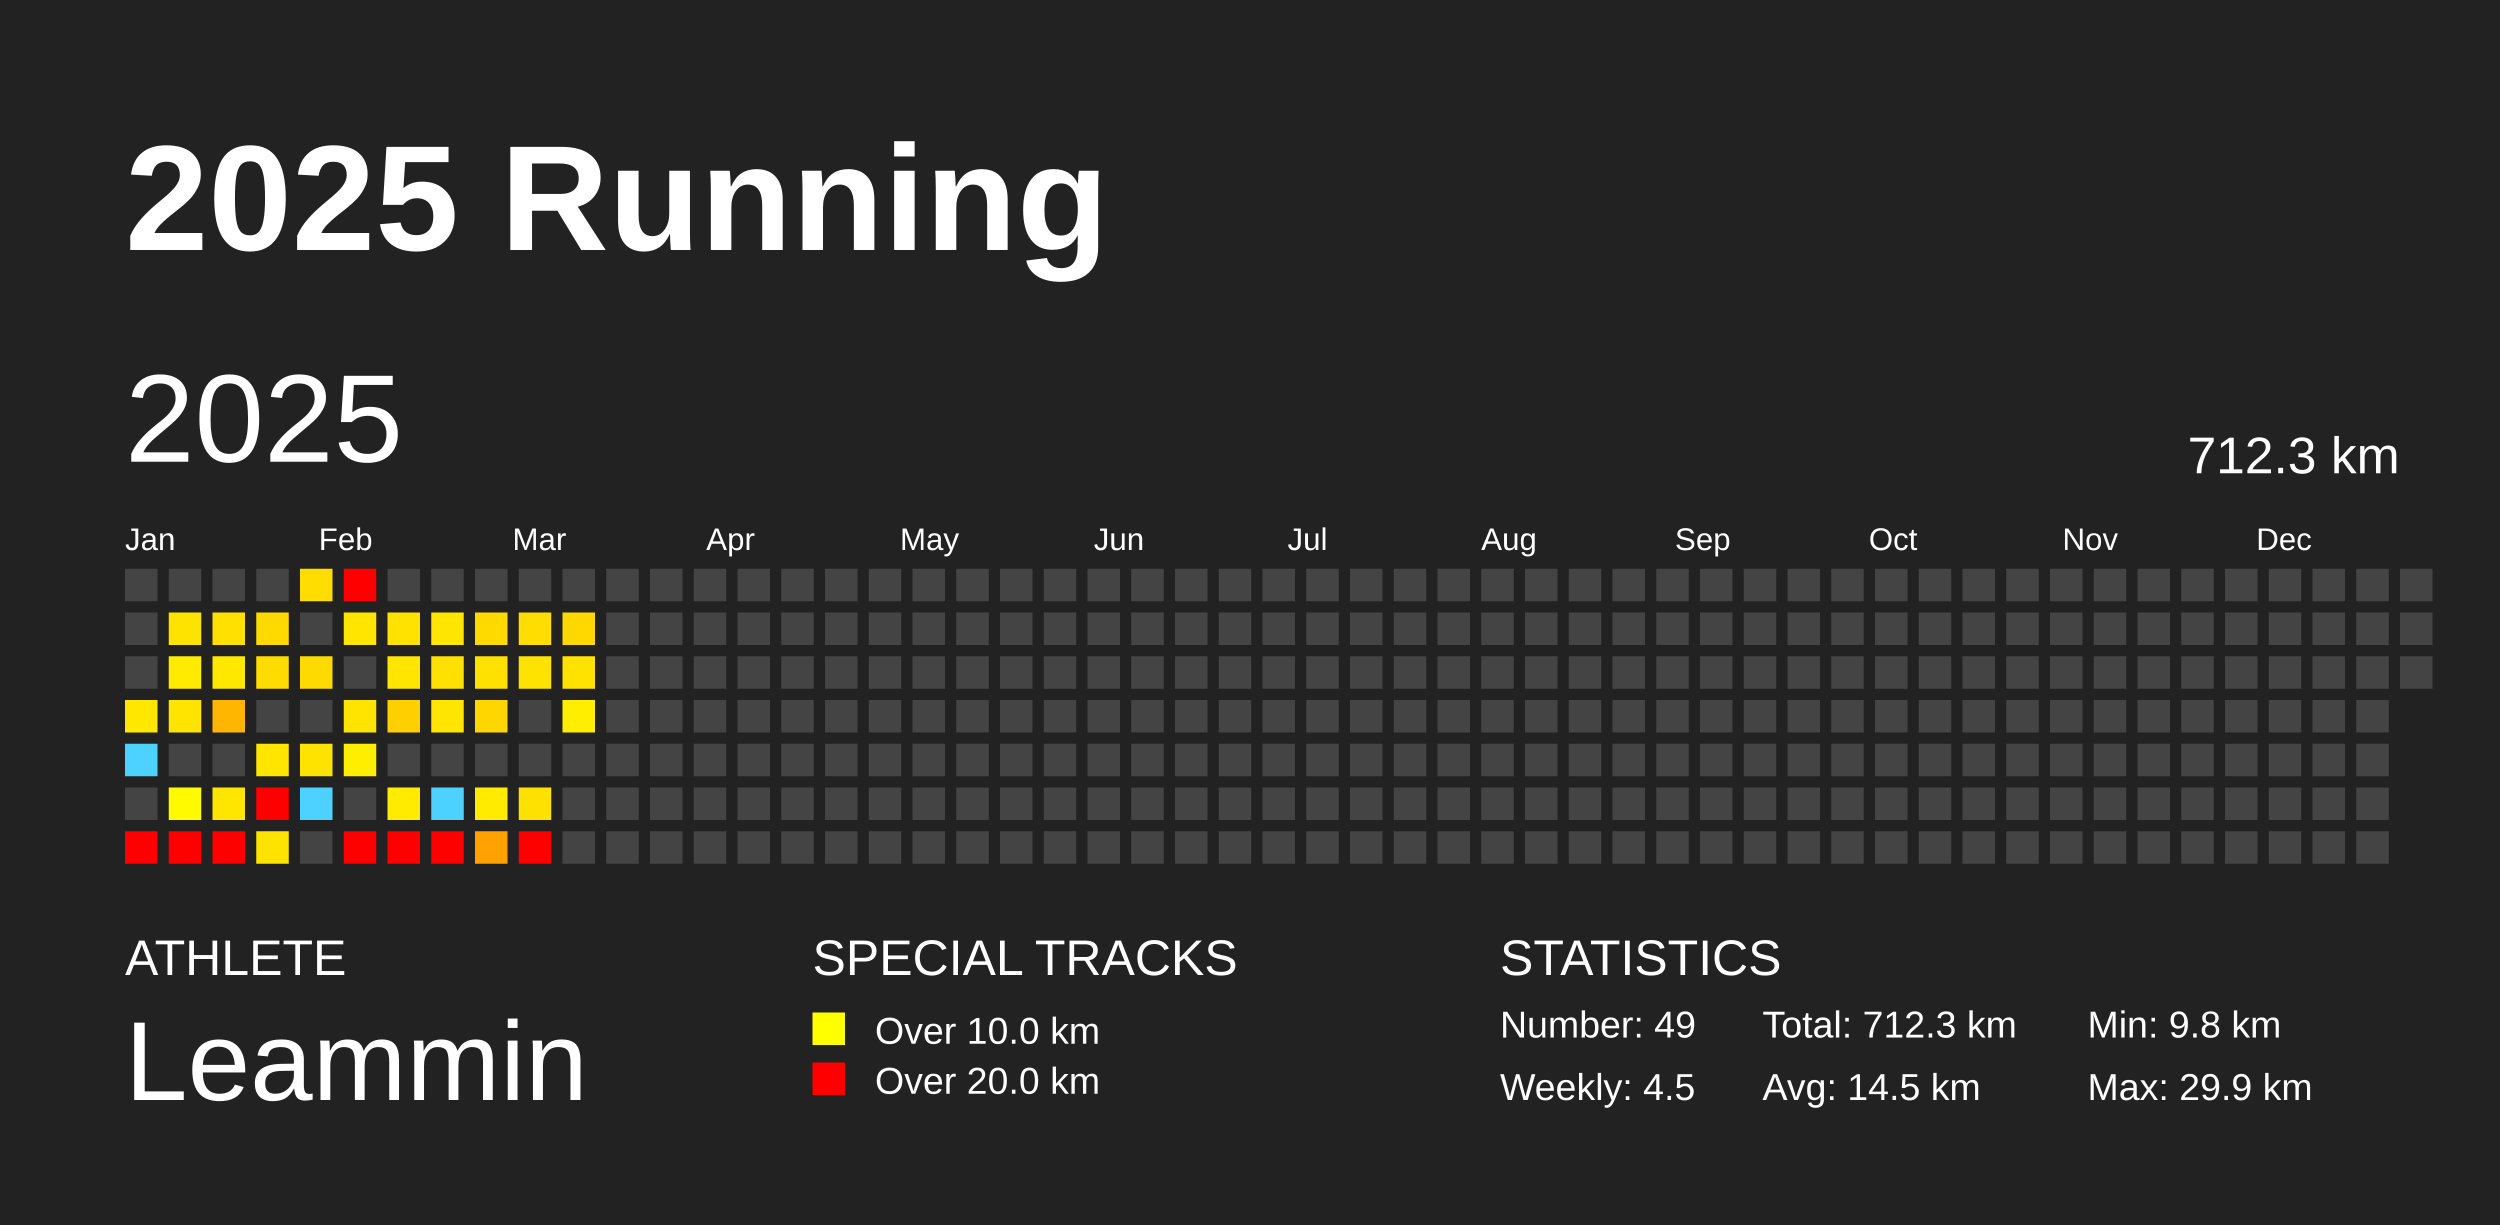
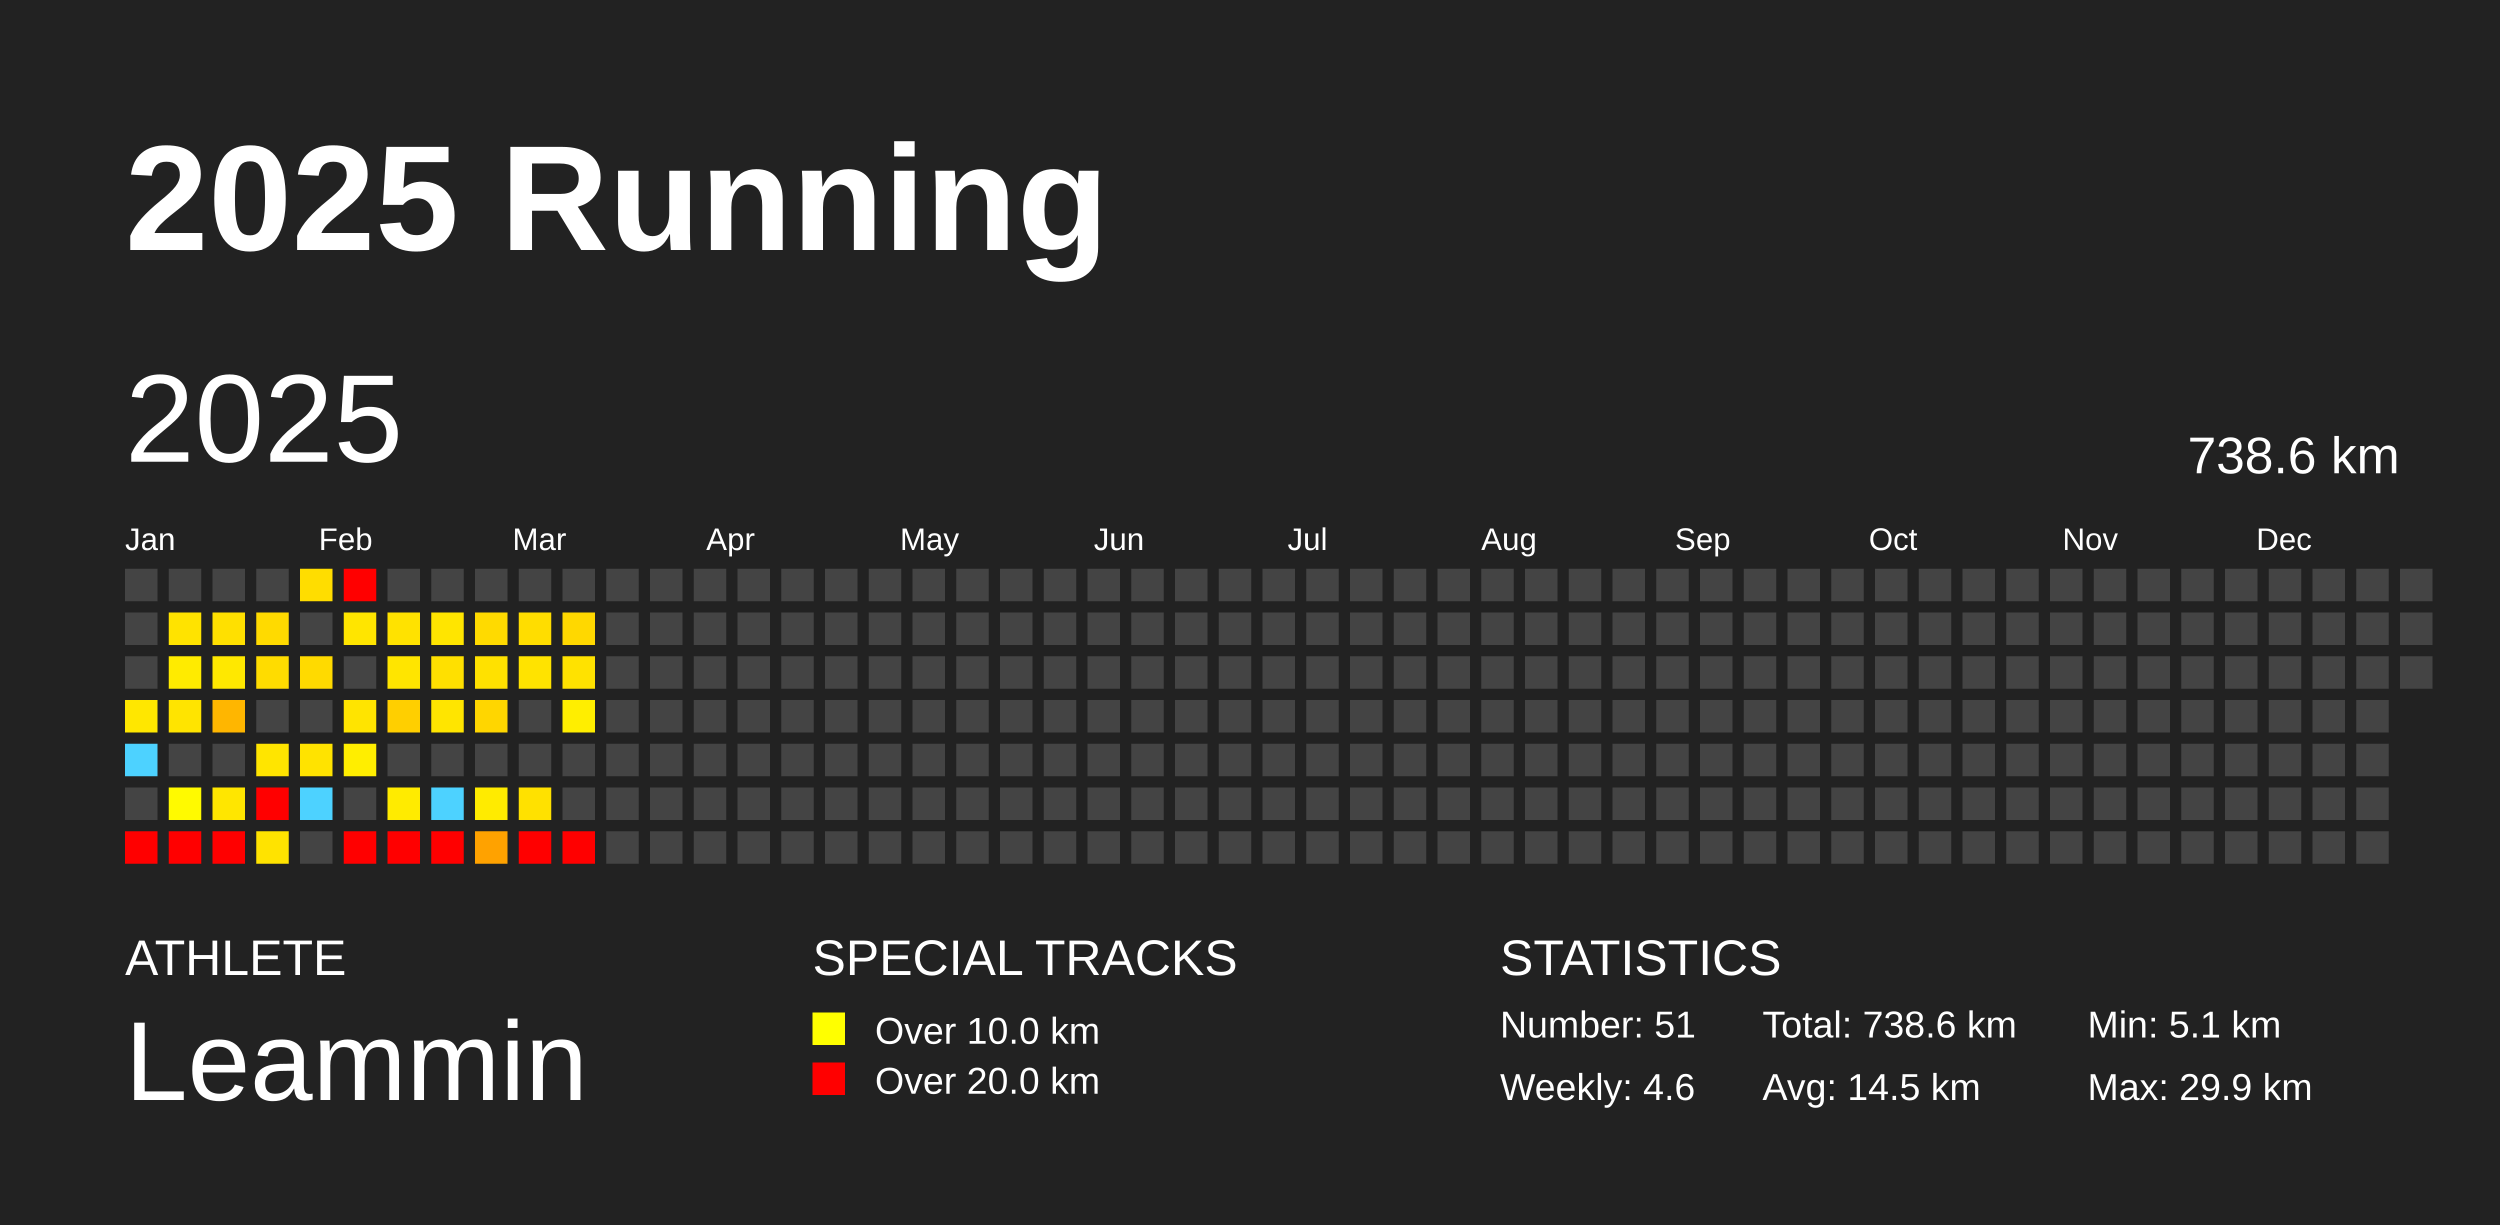
<svg xmlns="http://www.w3.org/2000/svg" baseProfile="full" height="98mm" version="1.1" viewBox="0,0,200,98" width="200mm">
  <defs />
  <rect fill="#222222" height="98" width="200" x="0" y="0" />
  <text fill="#FFFFFF" style="font-size:12px; font-family:Arial; font-weight:bold;" x="10" y="20">2025 Running</text>
  <text fill="#FFFFFF" style="font-size:4px; font-family:Arial" x="10" y="78">ATHLETE</text>
  <text fill="#FFFFFF" style="font-size:9px; font-family:Arial" x="10" y="88">Leammin</text>
  <text fill="#FFFFFF" style="font-size:4px; font-family:Arial" x="65" y="78">SPECIAL TRACKS</text>
  <rect fill="yellow" height="2.6" width="2.6" x="65" y="81" />
  <text fill="#FFFFFF" style="font-size:3px; font-family:Arial" x="70" y="83.5">Over 10.0 km</text>
  <rect fill="red" height="2.6" width="2.6" x="65" y="85" />
  <text fill="#FFFFFF" style="font-size:3px; font-family:Arial" x="70" y="87.5">Over 20.0 km</text>
  <text fill="#FFFFFF" style="font-size:4px; font-family:Arial" x="120" y="78">STATISTICS</text>
-   <text fill="#FFFFFF" style="font-size:3px; font-family:Arial" x="120" y="83">Number: 49</text>
-   <text fill="#FFFFFF" style="font-size:3px; font-family:Arial" x="120" y="88">Weekly: 4.5</text>
-   <text fill="#FFFFFF" style="font-size:3px; font-family:Arial" x="141" y="83">Total: 712.3 km</text>
+   <text fill="#FFFFFF" style="font-size:3px; font-family:Arial" x="120" y="83">Number: 51</text>
+   <text fill="#FFFFFF" style="font-size:3px; font-family:Arial" x="120" y="88">Weekly: 4.6</text>
+   <text fill="#FFFFFF" style="font-size:3px; font-family:Arial" x="141" y="83">Total: 738.6 km</text>
  <text fill="#FFFFFF" style="font-size:3px; font-family:Arial" x="141" y="88">Avg: 14.5 km</text>
-   <text fill="#FFFFFF" style="font-size:3px; font-family:Arial" x="167" y="83">Min: 9.8 km</text>
+   <text fill="#FFFFFF" style="font-size:3px; font-family:Arial" x="167" y="83">Min: 5.1 km</text>
  <text fill="#FFFFFF" style="font-size:3px; font-family:Arial" x="167" y="88">Max: 29.9 km</text>
  <text dominant-baseline="hanging" fill="#FFFFFF" style="font-size:10.0px; font-family:Arial;" x="10" y="30">2025</text>
-   <text dominant-baseline="hanging" fill="#FFFFFF" style="font-size:4.125px; font-family:Arial;" x="175" y="35">712.3 km</text>
+   <text dominant-baseline="hanging" fill="#FFFFFF" style="font-size:4.125px; font-family:Arial;" x="175" y="35">738.6 km</text>
  <text fill="#FFFFFF" style="font-size:2.5px; font-family:Arial" x="10.0" y="44">Jan</text>
  <text fill="#FFFFFF" style="font-size:2.5px; font-family:Arial" x="25.5" y="44">Feb</text>
  <text fill="#FFFFFF" style="font-size:2.5px; font-family:Arial" x="41.0" y="44">Mar</text>
  <text fill="#FFFFFF" style="font-size:2.5px; font-family:Arial" x="56.5" y="44">Apr</text>
  <text fill="#FFFFFF" style="font-size:2.5px; font-family:Arial" x="72.0" y="44">May</text>
  <text fill="#FFFFFF" style="font-size:2.5px; font-family:Arial" x="87.5" y="44">Jun</text>
  <text fill="#FFFFFF" style="font-size:2.5px; font-family:Arial" x="103.0" y="44">Jul</text>
  <text fill="#FFFFFF" style="font-size:2.5px; font-family:Arial" x="118.5" y="44">Aug</text>
  <text fill="#FFFFFF" style="font-size:2.5px; font-family:Arial" x="134.0" y="44">Sep</text>
  <text fill="#FFFFFF" style="font-size:2.5px; font-family:Arial" x="149.5" y="44">Oct</text>
  <text fill="#FFFFFF" style="font-size:2.5px; font-family:Arial" x="165.0" y="44">Nov</text>
  <text fill="#FFFFFF" style="font-size:2.5px; font-family:Arial" x="180.5" y="44">Dec</text>
  <rect fill="#444444" height="2.6" width="2.6" x="10.0" y="45.5" />
  <rect fill="#444444" height="2.6" width="2.6" x="10.0" y="49.0" />
  <rect fill="#444444" height="2.6" width="2.6" x="10.0" y="52.5" />
  <rect fill="#ffe700" height="2.6" width="2.6" x="10.0" y="56.0" />
  <rect fill="#4dd2ff" height="2.6" width="2.6" x="10.0" y="59.5" />
  <rect fill="#444444" height="2.6" width="2.6" x="10.0" y="63.0" />
  <rect fill="red" height="2.6" width="2.6" x="10.0" y="66.5" />
  <rect fill="#444444" height="2.6" width="2.6" x="13.5" y="45.5" />
  <rect fill="#ffe300" height="2.6" width="2.6" x="13.5" y="49.0" />
  <rect fill="#ffeb00" height="2.6" width="2.6" x="13.5" y="52.5" />
  <rect fill="#ffe400" height="2.6" width="2.6" x="13.5" y="56.0" />
  <rect fill="#444444" height="2.6" width="2.6" x="13.5" y="59.5" />
  <rect fill="#fffa00" height="2.6" width="2.6" x="13.5" y="63.0" />
  <rect fill="red" height="2.6" width="2.6" x="13.5" y="66.5" />
  <rect fill="#444444" height="2.6" width="2.6" x="17.0" y="45.5" />
  <rect fill="#ffe000" height="2.6" width="2.6" x="17.0" y="49.0" />
  <rect fill="#ffe800" height="2.6" width="2.6" x="17.0" y="52.5" />
  <rect fill="#ffb600" height="2.6" width="2.6" x="17.0" y="56.0" />
  <rect fill="#444444" height="2.6" width="2.6" x="17.0" y="59.5" />
  <rect fill="#ffe600" height="2.6" width="2.6" x="17.0" y="63.0" />
  <rect fill="red" height="2.6" width="2.6" x="17.0" y="66.5" />
  <rect fill="#444444" height="2.6" width="2.6" x="20.5" y="45.5" />
  <rect fill="#ffda00" height="2.6" width="2.6" x="20.5" y="49.0" />
  <rect fill="#ffdc00" height="2.6" width="2.6" x="20.5" y="52.5" />
  <rect fill="#444444" height="2.6" width="2.6" x="20.5" y="56.0" />
  <rect fill="#ffe500" height="2.6" width="2.6" x="20.5" y="59.5" />
  <rect fill="red" height="2.6" width="2.6" x="20.5" y="63.0" />
  <rect fill="#ffe300" height="2.6" width="2.6" x="20.5" y="66.5" />
  <rect fill="#ffdd00" height="2.6" width="2.6" x="24.0" y="45.5" />
  <rect fill="#444444" height="2.6" width="2.6" x="24.0" y="49.0" />
  <rect fill="#ffda00" height="2.6" width="2.6" x="24.0" y="52.5" />
  <rect fill="#444444" height="2.6" width="2.6" x="24.0" y="56.0" />
  <rect fill="#ffe300" height="2.6" width="2.6" x="24.0" y="59.5" />
  <rect fill="#4dd2ff" height="2.6" width="2.6" x="24.0" y="63.0" />
  <rect fill="#444444" height="2.6" width="2.6" x="24.0" y="66.5" />
  <rect fill="red" height="2.6" width="2.6" x="27.5" y="45.5" />
  <rect fill="#ffe500" height="2.6" width="2.6" x="27.5" y="49.0" />
  <rect fill="#444444" height="2.6" width="2.6" x="27.5" y="52.5" />
  <rect fill="#ffe400" height="2.6" width="2.6" x="27.5" y="56.0" />
  <rect fill="#ffee00" height="2.6" width="2.6" x="27.5" y="59.5" />
  <rect fill="#444444" height="2.6" width="2.6" x="27.5" y="63.0" />
  <rect fill="red" height="2.6" width="2.6" x="27.5" y="66.5" />
  <rect fill="#444444" height="2.6" width="2.6" x="31.0" y="45.5" />
  <rect fill="#ffe200" height="2.6" width="2.6" x="31.0" y="49.0" />
  <rect fill="#ffe500" height="2.6" width="2.6" x="31.0" y="52.5" />
  <rect fill="#ffcf00" height="2.6" width="2.6" x="31.0" y="56.0" />
  <rect fill="#444444" height="2.6" width="2.6" x="31.0" y="59.5" />
  <rect fill="#ffeb00" height="2.6" width="2.6" x="31.0" y="63.0" />
  <rect fill="red" height="2.6" width="2.6" x="31.0" y="66.5" />
  <rect fill="#444444" height="2.6" width="2.6" x="34.5" y="45.5" />
  <rect fill="#ffe500" height="2.6" width="2.6" x="34.5" y="49.0" />
  <rect fill="#ffe000" height="2.6" width="2.6" x="34.5" y="52.5" />
  <rect fill="#ffe500" height="2.6" width="2.6" x="34.5" y="56.0" />
  <rect fill="#444444" height="2.6" width="2.6" x="34.5" y="59.5" />
  <rect fill="#4dd2ff" height="2.6" width="2.6" x="34.5" y="63.0" />
  <rect fill="red" height="2.6" width="2.6" x="34.5" y="66.5" />
  <rect fill="#444444" height="2.6" width="2.6" x="38.0" y="45.5" />
  <rect fill="#ffda00" height="2.6" width="2.6" x="38.0" y="49.0" />
  <rect fill="#ffe100" height="2.6" width="2.6" x="38.0" y="52.5" />
  <rect fill="#ffd600" height="2.6" width="2.6" x="38.0" y="56.0" />
  <rect fill="#444444" height="2.6" width="2.6" x="38.0" y="59.5" />
  <rect fill="#ffeb00" height="2.6" width="2.6" x="38.0" y="63.0" />
  <rect fill="#ffa200" height="2.6" width="2.6" x="38.0" y="66.5" />
  <rect fill="#444444" height="2.6" width="2.6" x="41.5" y="45.5" />
  <rect fill="#ffdd00" height="2.6" width="2.6" x="41.5" y="49.0" />
  <rect fill="#ffe300" height="2.6" width="2.6" x="41.5" y="52.5" />
  <rect fill="#444444" height="2.6" width="2.6" x="41.5" y="56.0" />
  <rect fill="#444444" height="2.6" width="2.6" x="41.5" y="59.5" />
  <rect fill="#ffe100" height="2.6" width="2.6" x="41.5" y="63.0" />
  <rect fill="red" height="2.6" width="2.6" x="41.5" y="66.5" />
  <rect fill="#444444" height="2.6" width="2.6" x="45.0" y="45.5" />
  <rect fill="#ffd800" height="2.6" width="2.6" x="45.0" y="49.0" />
  <rect fill="#ffe200" height="2.6" width="2.6" x="45.0" y="52.5" />
  <rect fill="#ffee00" height="2.6" width="2.6" x="45.0" y="56.0" />
  <rect fill="#444444" height="2.6" width="2.6" x="45.0" y="59.5" />
  <rect fill="#444444" height="2.6" width="2.6" x="45.0" y="63.0" />
-   <rect fill="#444444" height="2.6" width="2.6" x="45.0" y="66.5" />
+   <rect fill="red" height="2.6" width="2.6" x="45.0" y="66.5" />
  <rect fill="#444444" height="2.6" width="2.6" x="48.5" y="45.5" />
  <rect fill="#444444" height="2.6" width="2.6" x="48.5" y="49.0" />
  <rect fill="#444444" height="2.6" width="2.6" x="48.5" y="52.5" />
  <rect fill="#444444" height="2.6" width="2.6" x="48.5" y="56.0" />
  <rect fill="#444444" height="2.6" width="2.6" x="48.5" y="59.5" />
  <rect fill="#444444" height="2.6" width="2.6" x="48.5" y="63.0" />
  <rect fill="#444444" height="2.6" width="2.6" x="48.5" y="66.5" />
  <rect fill="#444444" height="2.6" width="2.6" x="52.0" y="45.5" />
  <rect fill="#444444" height="2.6" width="2.6" x="52.0" y="49.0" />
  <rect fill="#444444" height="2.6" width="2.6" x="52.0" y="52.5" />
  <rect fill="#444444" height="2.6" width="2.6" x="52.0" y="56.0" />
  <rect fill="#444444" height="2.6" width="2.6" x="52.0" y="59.5" />
  <rect fill="#444444" height="2.6" width="2.6" x="52.0" y="63.0" />
  <rect fill="#444444" height="2.6" width="2.6" x="52.0" y="66.5" />
  <rect fill="#444444" height="2.6" width="2.6" x="55.5" y="45.5" />
  <rect fill="#444444" height="2.6" width="2.6" x="55.5" y="49.0" />
  <rect fill="#444444" height="2.6" width="2.6" x="55.5" y="52.5" />
  <rect fill="#444444" height="2.6" width="2.6" x="55.5" y="56.0" />
  <rect fill="#444444" height="2.6" width="2.6" x="55.5" y="59.5" />
  <rect fill="#444444" height="2.6" width="2.6" x="55.5" y="63.0" />
  <rect fill="#444444" height="2.6" width="2.6" x="55.5" y="66.5" />
  <rect fill="#444444" height="2.6" width="2.6" x="59.0" y="45.5" />
  <rect fill="#444444" height="2.6" width="2.6" x="59.0" y="49.0" />
  <rect fill="#444444" height="2.6" width="2.6" x="59.0" y="52.5" />
  <rect fill="#444444" height="2.6" width="2.6" x="59.0" y="56.0" />
  <rect fill="#444444" height="2.6" width="2.6" x="59.0" y="59.5" />
  <rect fill="#444444" height="2.6" width="2.6" x="59.0" y="63.0" />
  <rect fill="#444444" height="2.6" width="2.6" x="59.0" y="66.5" />
  <rect fill="#444444" height="2.6" width="2.6" x="62.5" y="45.5" />
  <rect fill="#444444" height="2.6" width="2.6" x="62.5" y="49.0" />
  <rect fill="#444444" height="2.6" width="2.6" x="62.5" y="52.5" />
  <rect fill="#444444" height="2.6" width="2.6" x="62.5" y="56.0" />
  <rect fill="#444444" height="2.6" width="2.6" x="62.5" y="59.5" />
  <rect fill="#444444" height="2.6" width="2.6" x="62.5" y="63.0" />
  <rect fill="#444444" height="2.6" width="2.6" x="62.5" y="66.5" />
  <rect fill="#444444" height="2.6" width="2.6" x="66.0" y="45.5" />
  <rect fill="#444444" height="2.6" width="2.6" x="66.0" y="49.0" />
  <rect fill="#444444" height="2.6" width="2.6" x="66.0" y="52.5" />
  <rect fill="#444444" height="2.6" width="2.6" x="66.0" y="56.0" />
  <rect fill="#444444" height="2.6" width="2.6" x="66.0" y="59.5" />
  <rect fill="#444444" height="2.6" width="2.6" x="66.0" y="63.0" />
  <rect fill="#444444" height="2.6" width="2.6" x="66.0" y="66.5" />
  <rect fill="#444444" height="2.6" width="2.6" x="69.5" y="45.5" />
  <rect fill="#444444" height="2.6" width="2.6" x="69.5" y="49.0" />
  <rect fill="#444444" height="2.6" width="2.6" x="69.5" y="52.5" />
  <rect fill="#444444" height="2.6" width="2.6" x="69.5" y="56.0" />
  <rect fill="#444444" height="2.6" width="2.6" x="69.5" y="59.5" />
  <rect fill="#444444" height="2.6" width="2.6" x="69.5" y="63.0" />
  <rect fill="#444444" height="2.6" width="2.6" x="69.5" y="66.5" />
  <rect fill="#444444" height="2.6" width="2.6" x="73.0" y="45.5" />
  <rect fill="#444444" height="2.6" width="2.6" x="73.0" y="49.0" />
  <rect fill="#444444" height="2.6" width="2.6" x="73.0" y="52.5" />
  <rect fill="#444444" height="2.6" width="2.6" x="73.0" y="56.0" />
  <rect fill="#444444" height="2.6" width="2.6" x="73.0" y="59.5" />
  <rect fill="#444444" height="2.6" width="2.6" x="73.0" y="63.0" />
  <rect fill="#444444" height="2.6" width="2.6" x="73.0" y="66.5" />
  <rect fill="#444444" height="2.6" width="2.6" x="76.5" y="45.5" />
  <rect fill="#444444" height="2.6" width="2.6" x="76.5" y="49.0" />
  <rect fill="#444444" height="2.6" width="2.6" x="76.5" y="52.5" />
  <rect fill="#444444" height="2.6" width="2.6" x="76.5" y="56.0" />
  <rect fill="#444444" height="2.6" width="2.6" x="76.5" y="59.5" />
  <rect fill="#444444" height="2.6" width="2.6" x="76.5" y="63.0" />
  <rect fill="#444444" height="2.6" width="2.6" x="76.5" y="66.5" />
  <rect fill="#444444" height="2.6" width="2.6" x="80.0" y="45.5" />
  <rect fill="#444444" height="2.6" width="2.6" x="80.0" y="49.0" />
  <rect fill="#444444" height="2.6" width="2.6" x="80.0" y="52.5" />
  <rect fill="#444444" height="2.6" width="2.6" x="80.0" y="56.0" />
  <rect fill="#444444" height="2.6" width="2.6" x="80.0" y="59.5" />
  <rect fill="#444444" height="2.6" width="2.6" x="80.0" y="63.0" />
  <rect fill="#444444" height="2.6" width="2.6" x="80.0" y="66.5" />
  <rect fill="#444444" height="2.6" width="2.6" x="83.5" y="45.5" />
  <rect fill="#444444" height="2.6" width="2.6" x="83.5" y="49.0" />
  <rect fill="#444444" height="2.6" width="2.6" x="83.5" y="52.5" />
  <rect fill="#444444" height="2.6" width="2.6" x="83.5" y="56.0" />
  <rect fill="#444444" height="2.6" width="2.6" x="83.5" y="59.5" />
  <rect fill="#444444" height="2.6" width="2.6" x="83.5" y="63.0" />
  <rect fill="#444444" height="2.6" width="2.6" x="83.5" y="66.5" />
  <rect fill="#444444" height="2.6" width="2.6" x="87.0" y="45.5" />
  <rect fill="#444444" height="2.6" width="2.6" x="87.0" y="49.0" />
  <rect fill="#444444" height="2.6" width="2.6" x="87.0" y="52.5" />
  <rect fill="#444444" height="2.6" width="2.6" x="87.0" y="56.0" />
  <rect fill="#444444" height="2.6" width="2.6" x="87.0" y="59.5" />
  <rect fill="#444444" height="2.6" width="2.6" x="87.0" y="63.0" />
  <rect fill="#444444" height="2.6" width="2.6" x="87.0" y="66.5" />
  <rect fill="#444444" height="2.6" width="2.6" x="90.5" y="45.5" />
  <rect fill="#444444" height="2.6" width="2.6" x="90.5" y="49.0" />
  <rect fill="#444444" height="2.6" width="2.6" x="90.5" y="52.5" />
  <rect fill="#444444" height="2.6" width="2.6" x="90.5" y="56.0" />
  <rect fill="#444444" height="2.6" width="2.6" x="90.5" y="59.5" />
  <rect fill="#444444" height="2.6" width="2.6" x="90.5" y="63.0" />
  <rect fill="#444444" height="2.6" width="2.6" x="90.5" y="66.5" />
  <rect fill="#444444" height="2.6" width="2.6" x="94.0" y="45.5" />
  <rect fill="#444444" height="2.6" width="2.6" x="94.0" y="49.0" />
  <rect fill="#444444" height="2.6" width="2.6" x="94.0" y="52.5" />
  <rect fill="#444444" height="2.6" width="2.6" x="94.0" y="56.0" />
  <rect fill="#444444" height="2.6" width="2.6" x="94.0" y="59.5" />
  <rect fill="#444444" height="2.6" width="2.6" x="94.0" y="63.0" />
  <rect fill="#444444" height="2.6" width="2.6" x="94.0" y="66.5" />
  <rect fill="#444444" height="2.6" width="2.6" x="97.5" y="45.5" />
  <rect fill="#444444" height="2.6" width="2.6" x="97.5" y="49.0" />
  <rect fill="#444444" height="2.6" width="2.6" x="97.5" y="52.5" />
  <rect fill="#444444" height="2.6" width="2.6" x="97.5" y="56.0" />
  <rect fill="#444444" height="2.6" width="2.6" x="97.5" y="59.5" />
  <rect fill="#444444" height="2.6" width="2.6" x="97.5" y="63.0" />
  <rect fill="#444444" height="2.6" width="2.6" x="97.5" y="66.5" />
  <rect fill="#444444" height="2.6" width="2.6" x="101.0" y="45.5" />
  <rect fill="#444444" height="2.6" width="2.6" x="101.0" y="49.0" />
  <rect fill="#444444" height="2.6" width="2.6" x="101.0" y="52.5" />
  <rect fill="#444444" height="2.6" width="2.6" x="101.0" y="56.0" />
  <rect fill="#444444" height="2.6" width="2.6" x="101.0" y="59.5" />
  <rect fill="#444444" height="2.6" width="2.6" x="101.0" y="63.0" />
  <rect fill="#444444" height="2.6" width="2.6" x="101.0" y="66.5" />
  <rect fill="#444444" height="2.6" width="2.6" x="104.5" y="45.5" />
  <rect fill="#444444" height="2.6" width="2.6" x="104.5" y="49.0" />
  <rect fill="#444444" height="2.6" width="2.6" x="104.5" y="52.5" />
  <rect fill="#444444" height="2.6" width="2.6" x="104.5" y="56.0" />
  <rect fill="#444444" height="2.6" width="2.6" x="104.5" y="59.5" />
  <rect fill="#444444" height="2.6" width="2.6" x="104.5" y="63.0" />
  <rect fill="#444444" height="2.6" width="2.6" x="104.5" y="66.5" />
  <rect fill="#444444" height="2.6" width="2.6" x="108.0" y="45.5" />
  <rect fill="#444444" height="2.6" width="2.6" x="108.0" y="49.0" />
  <rect fill="#444444" height="2.6" width="2.6" x="108.0" y="52.5" />
  <rect fill="#444444" height="2.6" width="2.6" x="108.0" y="56.0" />
  <rect fill="#444444" height="2.6" width="2.6" x="108.0" y="59.5" />
  <rect fill="#444444" height="2.6" width="2.6" x="108.0" y="63.0" />
  <rect fill="#444444" height="2.6" width="2.6" x="108.0" y="66.5" />
  <rect fill="#444444" height="2.6" width="2.6" x="111.5" y="45.5" />
  <rect fill="#444444" height="2.6" width="2.6" x="111.5" y="49.0" />
  <rect fill="#444444" height="2.6" width="2.6" x="111.5" y="52.5" />
  <rect fill="#444444" height="2.6" width="2.6" x="111.5" y="56.0" />
  <rect fill="#444444" height="2.6" width="2.6" x="111.5" y="59.5" />
  <rect fill="#444444" height="2.6" width="2.6" x="111.5" y="63.0" />
  <rect fill="#444444" height="2.6" width="2.6" x="111.5" y="66.5" />
  <rect fill="#444444" height="2.6" width="2.6" x="115.0" y="45.5" />
  <rect fill="#444444" height="2.6" width="2.6" x="115.0" y="49.0" />
  <rect fill="#444444" height="2.6" width="2.6" x="115.0" y="52.5" />
  <rect fill="#444444" height="2.6" width="2.6" x="115.0" y="56.0" />
  <rect fill="#444444" height="2.6" width="2.6" x="115.0" y="59.5" />
  <rect fill="#444444" height="2.6" width="2.6" x="115.0" y="63.0" />
  <rect fill="#444444" height="2.6" width="2.6" x="115.0" y="66.5" />
  <rect fill="#444444" height="2.6" width="2.6" x="118.5" y="45.5" />
  <rect fill="#444444" height="2.6" width="2.6" x="118.5" y="49.0" />
  <rect fill="#444444" height="2.6" width="2.6" x="118.5" y="52.5" />
  <rect fill="#444444" height="2.6" width="2.6" x="118.5" y="56.0" />
  <rect fill="#444444" height="2.6" width="2.6" x="118.5" y="59.5" />
  <rect fill="#444444" height="2.6" width="2.6" x="118.5" y="63.0" />
  <rect fill="#444444" height="2.6" width="2.6" x="118.5" y="66.5" />
  <rect fill="#444444" height="2.6" width="2.6" x="122.0" y="45.5" />
  <rect fill="#444444" height="2.6" width="2.6" x="122.0" y="49.0" />
  <rect fill="#444444" height="2.6" width="2.6" x="122.0" y="52.5" />
  <rect fill="#444444" height="2.6" width="2.6" x="122.0" y="56.0" />
  <rect fill="#444444" height="2.6" width="2.6" x="122.0" y="59.5" />
  <rect fill="#444444" height="2.6" width="2.6" x="122.0" y="63.0" />
  <rect fill="#444444" height="2.6" width="2.6" x="122.0" y="66.5" />
  <rect fill="#444444" height="2.6" width="2.6" x="125.5" y="45.5" />
  <rect fill="#444444" height="2.6" width="2.6" x="125.5" y="49.0" />
  <rect fill="#444444" height="2.6" width="2.6" x="125.5" y="52.5" />
  <rect fill="#444444" height="2.6" width="2.6" x="125.5" y="56.0" />
  <rect fill="#444444" height="2.6" width="2.6" x="125.5" y="59.5" />
  <rect fill="#444444" height="2.6" width="2.6" x="125.5" y="63.0" />
  <rect fill="#444444" height="2.6" width="2.6" x="125.5" y="66.5" />
  <rect fill="#444444" height="2.6" width="2.6" x="129.0" y="45.5" />
  <rect fill="#444444" height="2.6" width="2.6" x="129.0" y="49.0" />
  <rect fill="#444444" height="2.6" width="2.6" x="129.0" y="52.5" />
  <rect fill="#444444" height="2.6" width="2.6" x="129.0" y="56.0" />
  <rect fill="#444444" height="2.6" width="2.6" x="129.0" y="59.5" />
  <rect fill="#444444" height="2.6" width="2.6" x="129.0" y="63.0" />
  <rect fill="#444444" height="2.6" width="2.6" x="129.0" y="66.5" />
  <rect fill="#444444" height="2.6" width="2.6" x="132.5" y="45.5" />
  <rect fill="#444444" height="2.6" width="2.6" x="132.5" y="49.0" />
  <rect fill="#444444" height="2.6" width="2.6" x="132.5" y="52.5" />
  <rect fill="#444444" height="2.6" width="2.6" x="132.5" y="56.0" />
  <rect fill="#444444" height="2.6" width="2.6" x="132.5" y="59.5" />
  <rect fill="#444444" height="2.6" width="2.6" x="132.5" y="63.0" />
  <rect fill="#444444" height="2.6" width="2.6" x="132.5" y="66.5" />
  <rect fill="#444444" height="2.6" width="2.6" x="136.0" y="45.5" />
  <rect fill="#444444" height="2.6" width="2.6" x="136.0" y="49.0" />
  <rect fill="#444444" height="2.6" width="2.6" x="136.0" y="52.5" />
  <rect fill="#444444" height="2.6" width="2.6" x="136.0" y="56.0" />
  <rect fill="#444444" height="2.6" width="2.6" x="136.0" y="59.5" />
  <rect fill="#444444" height="2.6" width="2.6" x="136.0" y="63.0" />
  <rect fill="#444444" height="2.6" width="2.6" x="136.0" y="66.5" />
  <rect fill="#444444" height="2.6" width="2.6" x="139.5" y="45.5" />
  <rect fill="#444444" height="2.6" width="2.6" x="139.5" y="49.0" />
  <rect fill="#444444" height="2.6" width="2.6" x="139.5" y="52.5" />
  <rect fill="#444444" height="2.6" width="2.6" x="139.5" y="56.0" />
  <rect fill="#444444" height="2.6" width="2.6" x="139.5" y="59.5" />
  <rect fill="#444444" height="2.6" width="2.6" x="139.5" y="63.0" />
  <rect fill="#444444" height="2.6" width="2.6" x="139.5" y="66.5" />
  <rect fill="#444444" height="2.6" width="2.6" x="143.0" y="45.5" />
  <rect fill="#444444" height="2.6" width="2.6" x="143.0" y="49.0" />
  <rect fill="#444444" height="2.6" width="2.6" x="143.0" y="52.5" />
  <rect fill="#444444" height="2.6" width="2.6" x="143.0" y="56.0" />
  <rect fill="#444444" height="2.6" width="2.6" x="143.0" y="59.5" />
  <rect fill="#444444" height="2.6" width="2.6" x="143.0" y="63.0" />
  <rect fill="#444444" height="2.6" width="2.6" x="143.0" y="66.5" />
  <rect fill="#444444" height="2.6" width="2.6" x="146.5" y="45.5" />
  <rect fill="#444444" height="2.6" width="2.6" x="146.5" y="49.0" />
  <rect fill="#444444" height="2.6" width="2.6" x="146.5" y="52.5" />
  <rect fill="#444444" height="2.6" width="2.6" x="146.5" y="56.0" />
  <rect fill="#444444" height="2.6" width="2.6" x="146.5" y="59.5" />
  <rect fill="#444444" height="2.6" width="2.6" x="146.5" y="63.0" />
  <rect fill="#444444" height="2.6" width="2.6" x="146.5" y="66.5" />
  <rect fill="#444444" height="2.6" width="2.6" x="150.0" y="45.5" />
  <rect fill="#444444" height="2.6" width="2.6" x="150.0" y="49.0" />
  <rect fill="#444444" height="2.6" width="2.6" x="150.0" y="52.5" />
  <rect fill="#444444" height="2.6" width="2.6" x="150.0" y="56.0" />
  <rect fill="#444444" height="2.6" width="2.6" x="150.0" y="59.5" />
  <rect fill="#444444" height="2.6" width="2.6" x="150.0" y="63.0" />
  <rect fill="#444444" height="2.6" width="2.6" x="150.0" y="66.5" />
  <rect fill="#444444" height="2.6" width="2.6" x="153.5" y="45.5" />
  <rect fill="#444444" height="2.6" width="2.6" x="153.5" y="49.0" />
  <rect fill="#444444" height="2.6" width="2.6" x="153.5" y="52.5" />
  <rect fill="#444444" height="2.6" width="2.6" x="153.5" y="56.0" />
  <rect fill="#444444" height="2.6" width="2.6" x="153.5" y="59.5" />
  <rect fill="#444444" height="2.6" width="2.6" x="153.5" y="63.0" />
  <rect fill="#444444" height="2.6" width="2.6" x="153.5" y="66.5" />
  <rect fill="#444444" height="2.6" width="2.6" x="157.0" y="45.5" />
  <rect fill="#444444" height="2.6" width="2.6" x="157.0" y="49.0" />
  <rect fill="#444444" height="2.6" width="2.6" x="157.0" y="52.5" />
  <rect fill="#444444" height="2.6" width="2.6" x="157.0" y="56.0" />
  <rect fill="#444444" height="2.6" width="2.6" x="157.0" y="59.5" />
  <rect fill="#444444" height="2.6" width="2.6" x="157.0" y="63.0" />
  <rect fill="#444444" height="2.6" width="2.6" x="157.0" y="66.5" />
  <rect fill="#444444" height="2.6" width="2.6" x="160.5" y="45.5" />
  <rect fill="#444444" height="2.6" width="2.6" x="160.5" y="49.0" />
  <rect fill="#444444" height="2.6" width="2.6" x="160.5" y="52.5" />
  <rect fill="#444444" height="2.6" width="2.6" x="160.5" y="56.0" />
  <rect fill="#444444" height="2.6" width="2.6" x="160.5" y="59.5" />
  <rect fill="#444444" height="2.6" width="2.6" x="160.5" y="63.0" />
  <rect fill="#444444" height="2.6" width="2.6" x="160.5" y="66.5" />
  <rect fill="#444444" height="2.6" width="2.6" x="164.0" y="45.5" />
  <rect fill="#444444" height="2.6" width="2.6" x="164.0" y="49.0" />
  <rect fill="#444444" height="2.6" width="2.6" x="164.0" y="52.5" />
  <rect fill="#444444" height="2.6" width="2.6" x="164.0" y="56.0" />
  <rect fill="#444444" height="2.6" width="2.6" x="164.0" y="59.5" />
  <rect fill="#444444" height="2.6" width="2.6" x="164.0" y="63.0" />
  <rect fill="#444444" height="2.6" width="2.6" x="164.0" y="66.5" />
  <rect fill="#444444" height="2.6" width="2.6" x="167.5" y="45.5" />
  <rect fill="#444444" height="2.6" width="2.6" x="167.5" y="49.0" />
  <rect fill="#444444" height="2.6" width="2.6" x="167.5" y="52.5" />
  <rect fill="#444444" height="2.6" width="2.6" x="167.5" y="56.0" />
  <rect fill="#444444" height="2.6" width="2.6" x="167.5" y="59.5" />
  <rect fill="#444444" height="2.6" width="2.6" x="167.5" y="63.0" />
  <rect fill="#444444" height="2.6" width="2.6" x="167.5" y="66.5" />
  <rect fill="#444444" height="2.6" width="2.6" x="171.0" y="45.5" />
  <rect fill="#444444" height="2.6" width="2.6" x="171.0" y="49.0" />
  <rect fill="#444444" height="2.6" width="2.6" x="171.0" y="52.5" />
  <rect fill="#444444" height="2.6" width="2.6" x="171.0" y="56.0" />
  <rect fill="#444444" height="2.6" width="2.6" x="171.0" y="59.5" />
  <rect fill="#444444" height="2.6" width="2.6" x="171.0" y="63.0" />
  <rect fill="#444444" height="2.6" width="2.6" x="171.0" y="66.5" />
  <rect fill="#444444" height="2.6" width="2.6" x="174.5" y="45.5" />
  <rect fill="#444444" height="2.6" width="2.6" x="174.5" y="49.0" />
  <rect fill="#444444" height="2.6" width="2.6" x="174.5" y="52.5" />
  <rect fill="#444444" height="2.6" width="2.6" x="174.5" y="56.0" />
  <rect fill="#444444" height="2.6" width="2.6" x="174.5" y="59.5" />
  <rect fill="#444444" height="2.6" width="2.6" x="174.5" y="63.0" />
  <rect fill="#444444" height="2.6" width="2.6" x="174.5" y="66.5" />
  <rect fill="#444444" height="2.6" width="2.6" x="178.0" y="45.5" />
  <rect fill="#444444" height="2.6" width="2.6" x="178.0" y="49.0" />
  <rect fill="#444444" height="2.6" width="2.6" x="178.0" y="52.5" />
  <rect fill="#444444" height="2.6" width="2.6" x="178.0" y="56.0" />
  <rect fill="#444444" height="2.6" width="2.6" x="178.0" y="59.5" />
  <rect fill="#444444" height="2.6" width="2.6" x="178.0" y="63.0" />
  <rect fill="#444444" height="2.6" width="2.6" x="178.0" y="66.5" />
  <rect fill="#444444" height="2.6" width="2.6" x="181.5" y="45.5" />
  <rect fill="#444444" height="2.6" width="2.6" x="181.5" y="49.0" />
  <rect fill="#444444" height="2.6" width="2.6" x="181.5" y="52.5" />
  <rect fill="#444444" height="2.6" width="2.6" x="181.5" y="56.0" />
  <rect fill="#444444" height="2.6" width="2.6" x="181.5" y="59.5" />
  <rect fill="#444444" height="2.6" width="2.6" x="181.5" y="63.0" />
  <rect fill="#444444" height="2.6" width="2.6" x="181.5" y="66.5" />
  <rect fill="#444444" height="2.6" width="2.6" x="185.0" y="45.5" />
  <rect fill="#444444" height="2.6" width="2.6" x="185.0" y="49.0" />
  <rect fill="#444444" height="2.6" width="2.6" x="185.0" y="52.5" />
  <rect fill="#444444" height="2.6" width="2.6" x="185.0" y="56.0" />
  <rect fill="#444444" height="2.6" width="2.6" x="185.0" y="59.5" />
  <rect fill="#444444" height="2.6" width="2.6" x="185.0" y="63.0" />
  <rect fill="#444444" height="2.6" width="2.6" x="185.0" y="66.5" />
  <rect fill="#444444" height="2.6" width="2.6" x="188.5" y="45.5" />
  <rect fill="#444444" height="2.6" width="2.6" x="188.5" y="49.0" />
  <rect fill="#444444" height="2.6" width="2.6" x="188.5" y="52.5" />
  <rect fill="#444444" height="2.6" width="2.6" x="188.5" y="56.0" />
  <rect fill="#444444" height="2.6" width="2.6" x="188.5" y="59.5" />
  <rect fill="#444444" height="2.6" width="2.6" x="188.5" y="63.0" />
  <rect fill="#444444" height="2.6" width="2.6" x="188.5" y="66.5" />
  <rect fill="#444444" height="2.6" width="2.6" x="192.0" y="45.5" />
  <rect fill="#444444" height="2.6" width="2.6" x="192.0" y="49.0" />
  <rect fill="#444444" height="2.6" width="2.6" x="192.0" y="52.5" />
</svg>
